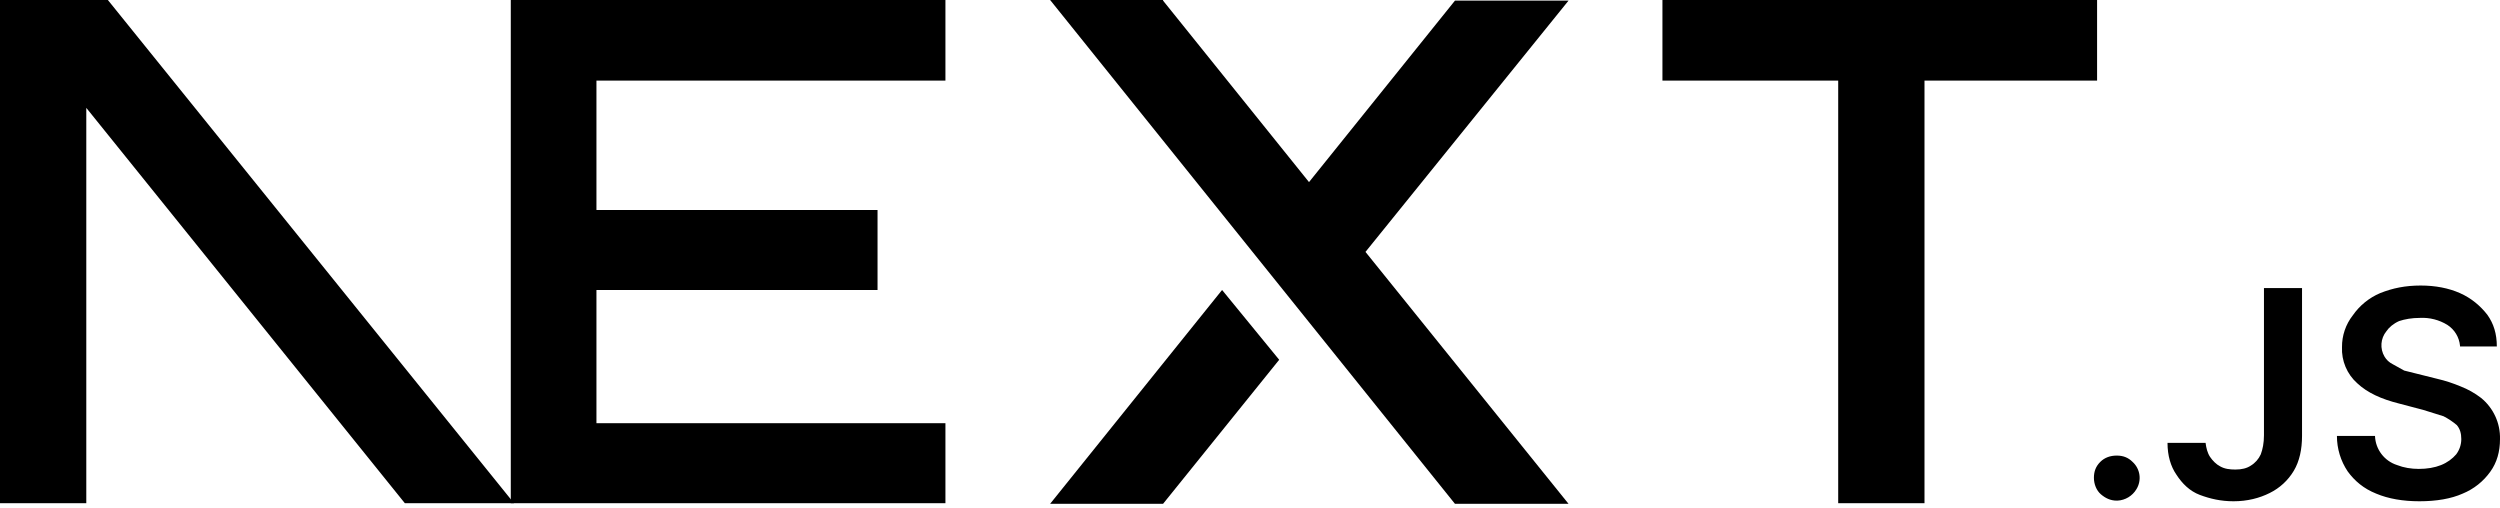
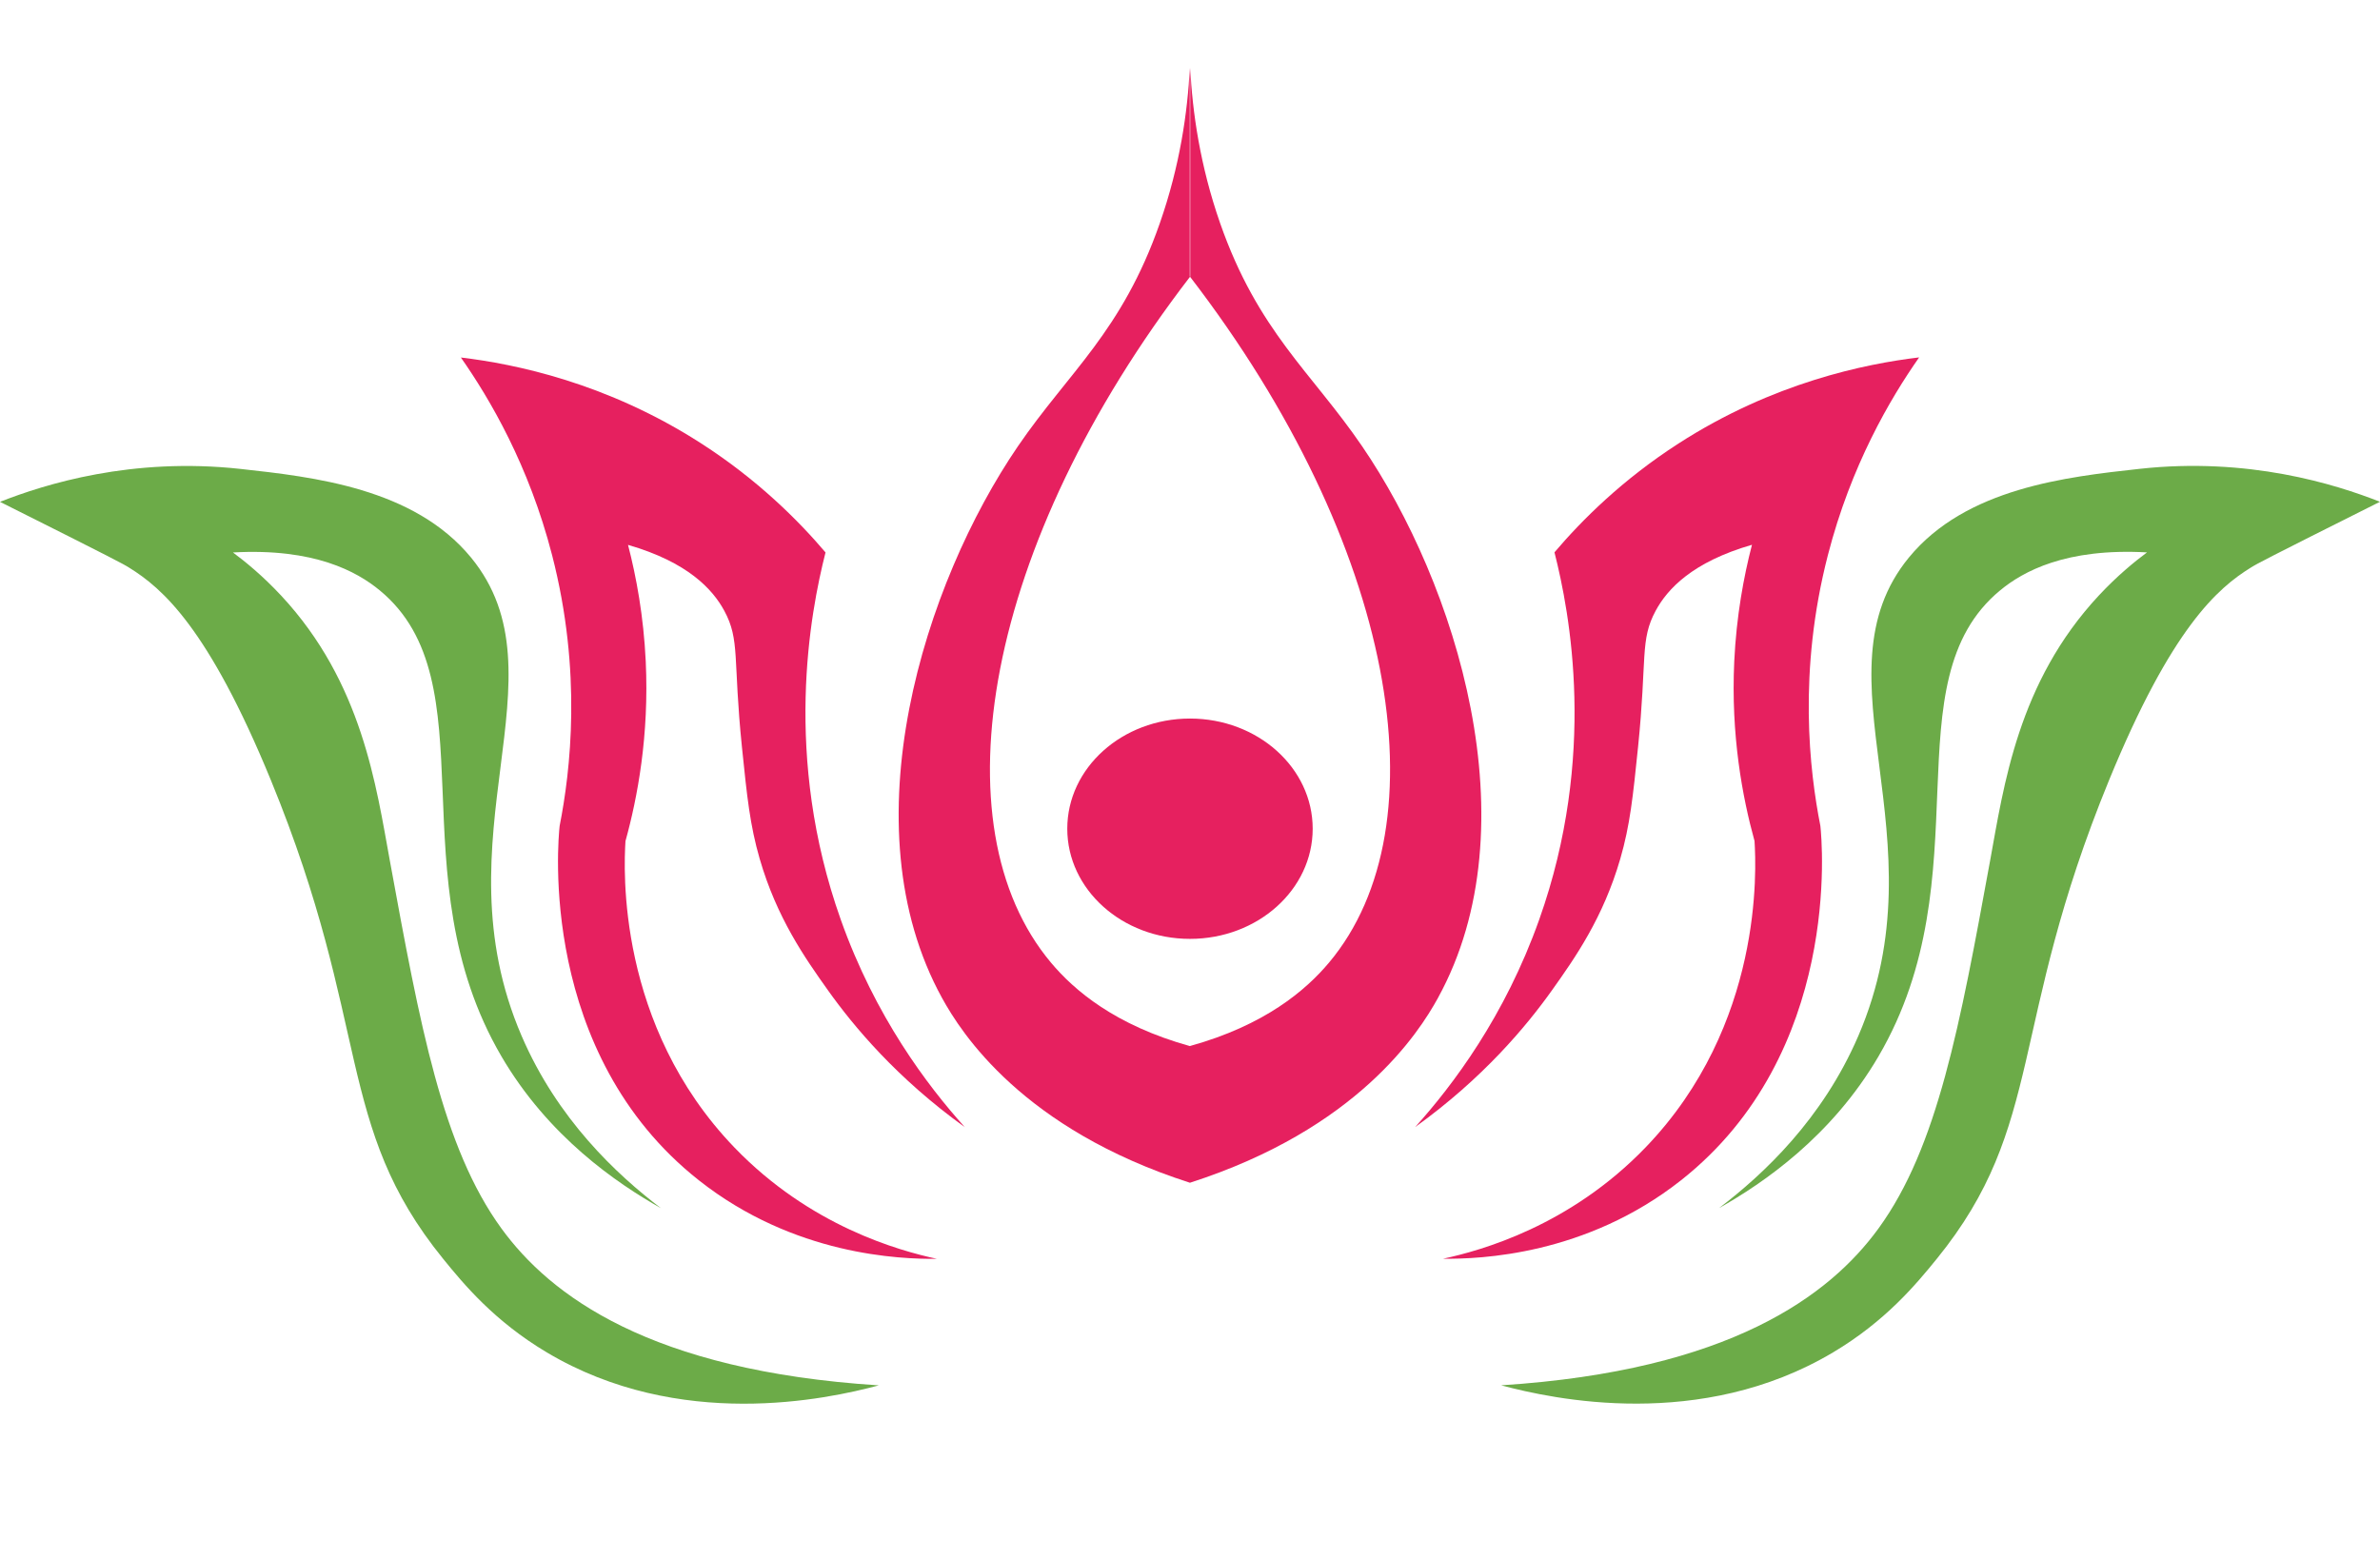
- <svg xmlns="http://www.w3.org/2000/svg" fill="none" viewBox="0 0 394 80">
-   <path fill="#000" d="M262 0h68.5v12.7h-27.2v66.6h-13.6V12.7H262V0ZM149 0v12.7H94v20.4h44.3v12.6H94v21h55v12.6H80.5V0h68.7zm34.3 0h-17.8l63.8 79.4h17.9l-32-39.7 32-39.6h-17.9l-23 28.6-23-28.6zm18.3 56.7-9-11-27.1 33.7h17.8l18.3-22.7z" />
-   <path fill="#000" d="M81 79.3 17 0H0v79.3h13.6V17l50.2 62.3H81Zm252.6-.4c-1 0-1.8-.4-2.5-1s-1.1-1.6-1.1-2.6.3-1.8 1-2.5 1.6-1 2.6-1 1.8.3 2.5 1a3.4 3.4 0 0 1 .6 4.3 3.7 3.7 0 0 1-3 1.8zm23.2-33.5h6v23.3c0 2.1-.4 4-1.3 5.5a9.1 9.1 0 0 1-3.8 3.5c-1.6.8-3.5 1.3-5.7 1.3-2 0-3.7-.4-5.3-1s-2.8-1.8-3.7-3.2c-.9-1.3-1.4-3-1.4-5h6c.1.8.3 1.6.7 2.2s1 1.2 1.6 1.5c.7.4 1.5.5 2.4.5 1 0 1.8-.2 2.4-.6a4 4 0 0 0 1.6-1.8c.3-.8.5-1.8.5-3V45.5zm30.9 9.1a4.4 4.4 0 0 0-2-3.3 7.5 7.5 0 0 0-4.3-1.1c-1.3 0-2.4.2-3.3.5-.9.4-1.6 1-2 1.6a3.5 3.5 0 0 0-.3 4c.3.5.7.9 1.3 1.2l1.8 1 2 .5 3.2.8c1.3.3 2.5.7 3.7 1.2a13 13 0 0 1 3.2 1.8 8.1 8.1 0 0 1 3 6.5c0 2-.5 3.7-1.5 5.1a10 10 0 0 1-4.4 3.5c-1.8.8-4.1 1.2-6.8 1.2-2.6 0-4.9-.4-6.8-1.2-2-.8-3.4-2-4.5-3.5a10 10 0 0 1-1.7-5.6h6a5 5 0 0 0 3.5 4.6c1 .4 2.2.6 3.4.6 1.3 0 2.5-.2 3.5-.6 1-.4 1.8-1 2.4-1.7a4 4 0 0 0 .8-2.4c0-.9-.2-1.6-.7-2.2a11 11 0 0 0-2.1-1.4l-3.2-1-3.8-1c-2.8-.7-5-1.7-6.6-3.2a7.2 7.2 0 0 1-2.4-5.7 8 8 0 0 1 1.7-5 10 10 0 0 1 4.3-3.5c2-.8 4-1.2 6.4-1.2 2.3 0 4.4.4 6.2 1.2 1.8.8 3.2 2 4.3 3.4 1 1.4 1.5 3 1.5 5h-5.8z" />
+ <svg xmlns="http://www.w3.org/2000/svg" id="Capa_3" viewBox="0 0 709.31 464.54">
+   <defs>
+     <style>
+       .cls-1 {
+         fill: #e6205f;
+       }
+ 
+       .cls-2 {
+         fill: #6cab48;
+       }
+     </style>
+   </defs>
+   <ellipse class="cls-1" cx="354.65" cy="247.04" rx="36.57" ry="32.84" />
+   <path class="cls-1" d="M137.36,106.58c8.65,12.35,20.29,32.19,27.17,58.87,9.01,34.91,5.47,64.46,2.26,80.75-.5,4.5-6.44,67.81,41.51,105.66,28.36,22.38,59.93,23.52,70.94,23.4-11.33-2.43-37.81-9.75-60.38-33.21-35.12-36.5-32.96-83.16-32.45-91.32,3.6-13.03,7.08-31.49,6.04-53.58-.64-13.47-2.81-25.19-5.28-34.72,17.79,5.14,25.2,13.2,28.68,19.62,4.77,8.81,2.55,14.16,5.28,40.75,1.51,14.73,2.38,23.19,5.28,33.21,5.09,17.56,13.42,29.47,20.38,39.24,7.57,10.63,20.46,26.16,40.75,40.75-11.17-12.41-26.71-32.94-36.98-61.89-17.28-48.68-9.1-91.44-4.53-109.43-8.22-9.68-20.28-21.69-36.98-32.45-28.22-18.18-55.63-23.73-71.7-25.66Z" />
+   <path class="cls-2" d="M261.88,412.99c-15.51,4.15-59.41,13.66-98.87-9.81-15.68-9.33-24.83-20.39-30.94-27.92-32.37-39.87-21.18-69.17-51.32-142.64-18.67-45.5-32.41-57.3-42.26-63.4-1.9-1.18-3.57-2.12-38.49-19.62h0c13.42-5.29,39.3-13.38,71.7-9.81,21.63,2.38,51.66,5.69,68.68,26.41,28.91,35.21-10.43,83.38,15.09,142.64,10.67,24.78,28.27,41.26,41.51,51.32-13.18-7.44-33.55-21.33-47.55-45.28-31.49-53.89-3.2-111.6-36.23-138.87-6.85-5.66-19.58-12.67-43.77-11.32,3.62,2.69,8.84,6.93,14.34,12.83,24.18,25.94,28.33,56.74,32.45,79.24,8.97,48.96,15.61,85.22,33.21,109.43,14.5,19.95,44.22,42.42,112.45,46.79Z" />
+   <path class="cls-1" d="M428.55,297.5c-5.78,10.51-24.08,39.03-73.83,55.05-.03.02-.06.03-.1.03t-.03-.02c-49.77-16-68.05-44.54-73.83-55.05-28.31-51.48-5.3-123.63,22.64-164.52,15.06-22.04,31-34.19,42.25-66.42,6.02-17.2,8.29-33.2,8.94-46.27v62.09s.05.06.08.1c-61.38,79.86-75.71,163.62-41.46,204.46,6.92,8.26,19.09,18.66,41.38,24.88h.02c22.35-6.19,34.56-16.63,41.49-24.89,34.25-40.84,19.94-124.59-41.43-204.44.02-.02.03-.05.05-.06V20.27c.65,13.07,2.92,29.09,8.92,46.28,11.27,32.23,27.21,44.37,42.27,66.42,27.94,40.88,50.95,113.04,22.64,164.52Z" />
+   <path class="cls-1" d="M571.95,106.55c-8.65,12.35-20.29,32.19-27.17,58.87-9.01,34.91-5.47,64.46-2.26,80.75.5,4.5,6.44,67.81-41.51,105.66-28.36,22.38-59.93,23.52-70.94,23.4,11.33-2.43,37.81-9.75,60.38-33.21,35.12-36.5,32.96-83.16,32.45-91.32-3.6-13.03-7.08-31.49-6.04-53.58.64-13.47,2.81-25.19,5.28-34.72-17.79,5.14-25.2,13.2-28.68,19.62-4.77,8.81-2.55,14.16-5.28,40.75-1.51,14.73-2.38,23.19-5.28,33.21-5.09,17.56-13.42,29.47-20.38,39.24-7.57,10.63-20.46,26.16-40.75,40.75,11.17-12.41,26.71-32.94,36.98-61.89,17.28-48.68,9.1-91.44,4.53-109.43,8.22-9.68,20.28-21.69,36.98-32.45,28.22-18.18,55.63-23.73,71.7-25.66Z" />
+   <path class="cls-2" d="M447.42,412.97c15.51,4.15,59.41,13.66,98.87-9.81,15.68-9.33,24.83-20.39,30.94-27.92,32.37-39.87,21.18-69.17,51.32-142.64,18.67-45.5,32.41-57.3,42.26-63.4,1.9-1.18,3.57-2.12,38.49-19.62h0c-13.42-5.29-39.3-13.38-71.7-9.81-21.63,2.38-51.66,5.69-68.68,26.41-28.91,35.21,10.43,83.38-15.09,142.64-10.67,24.78-28.27,41.26-41.51,51.32,13.18-7.44,33.55-21.33,47.55-45.28,31.49-53.89,3.2-111.6,36.23-138.87,6.85-5.66,19.58-12.67,43.77-11.32-3.62,2.69-8.84,6.93-14.34,12.83-24.18,25.94-28.33,56.74-32.45,79.24-8.97,48.96-15.61,85.22-33.21,109.43-14.5,19.95-44.22,42.42-112.45,46.79Z" />
</svg>
